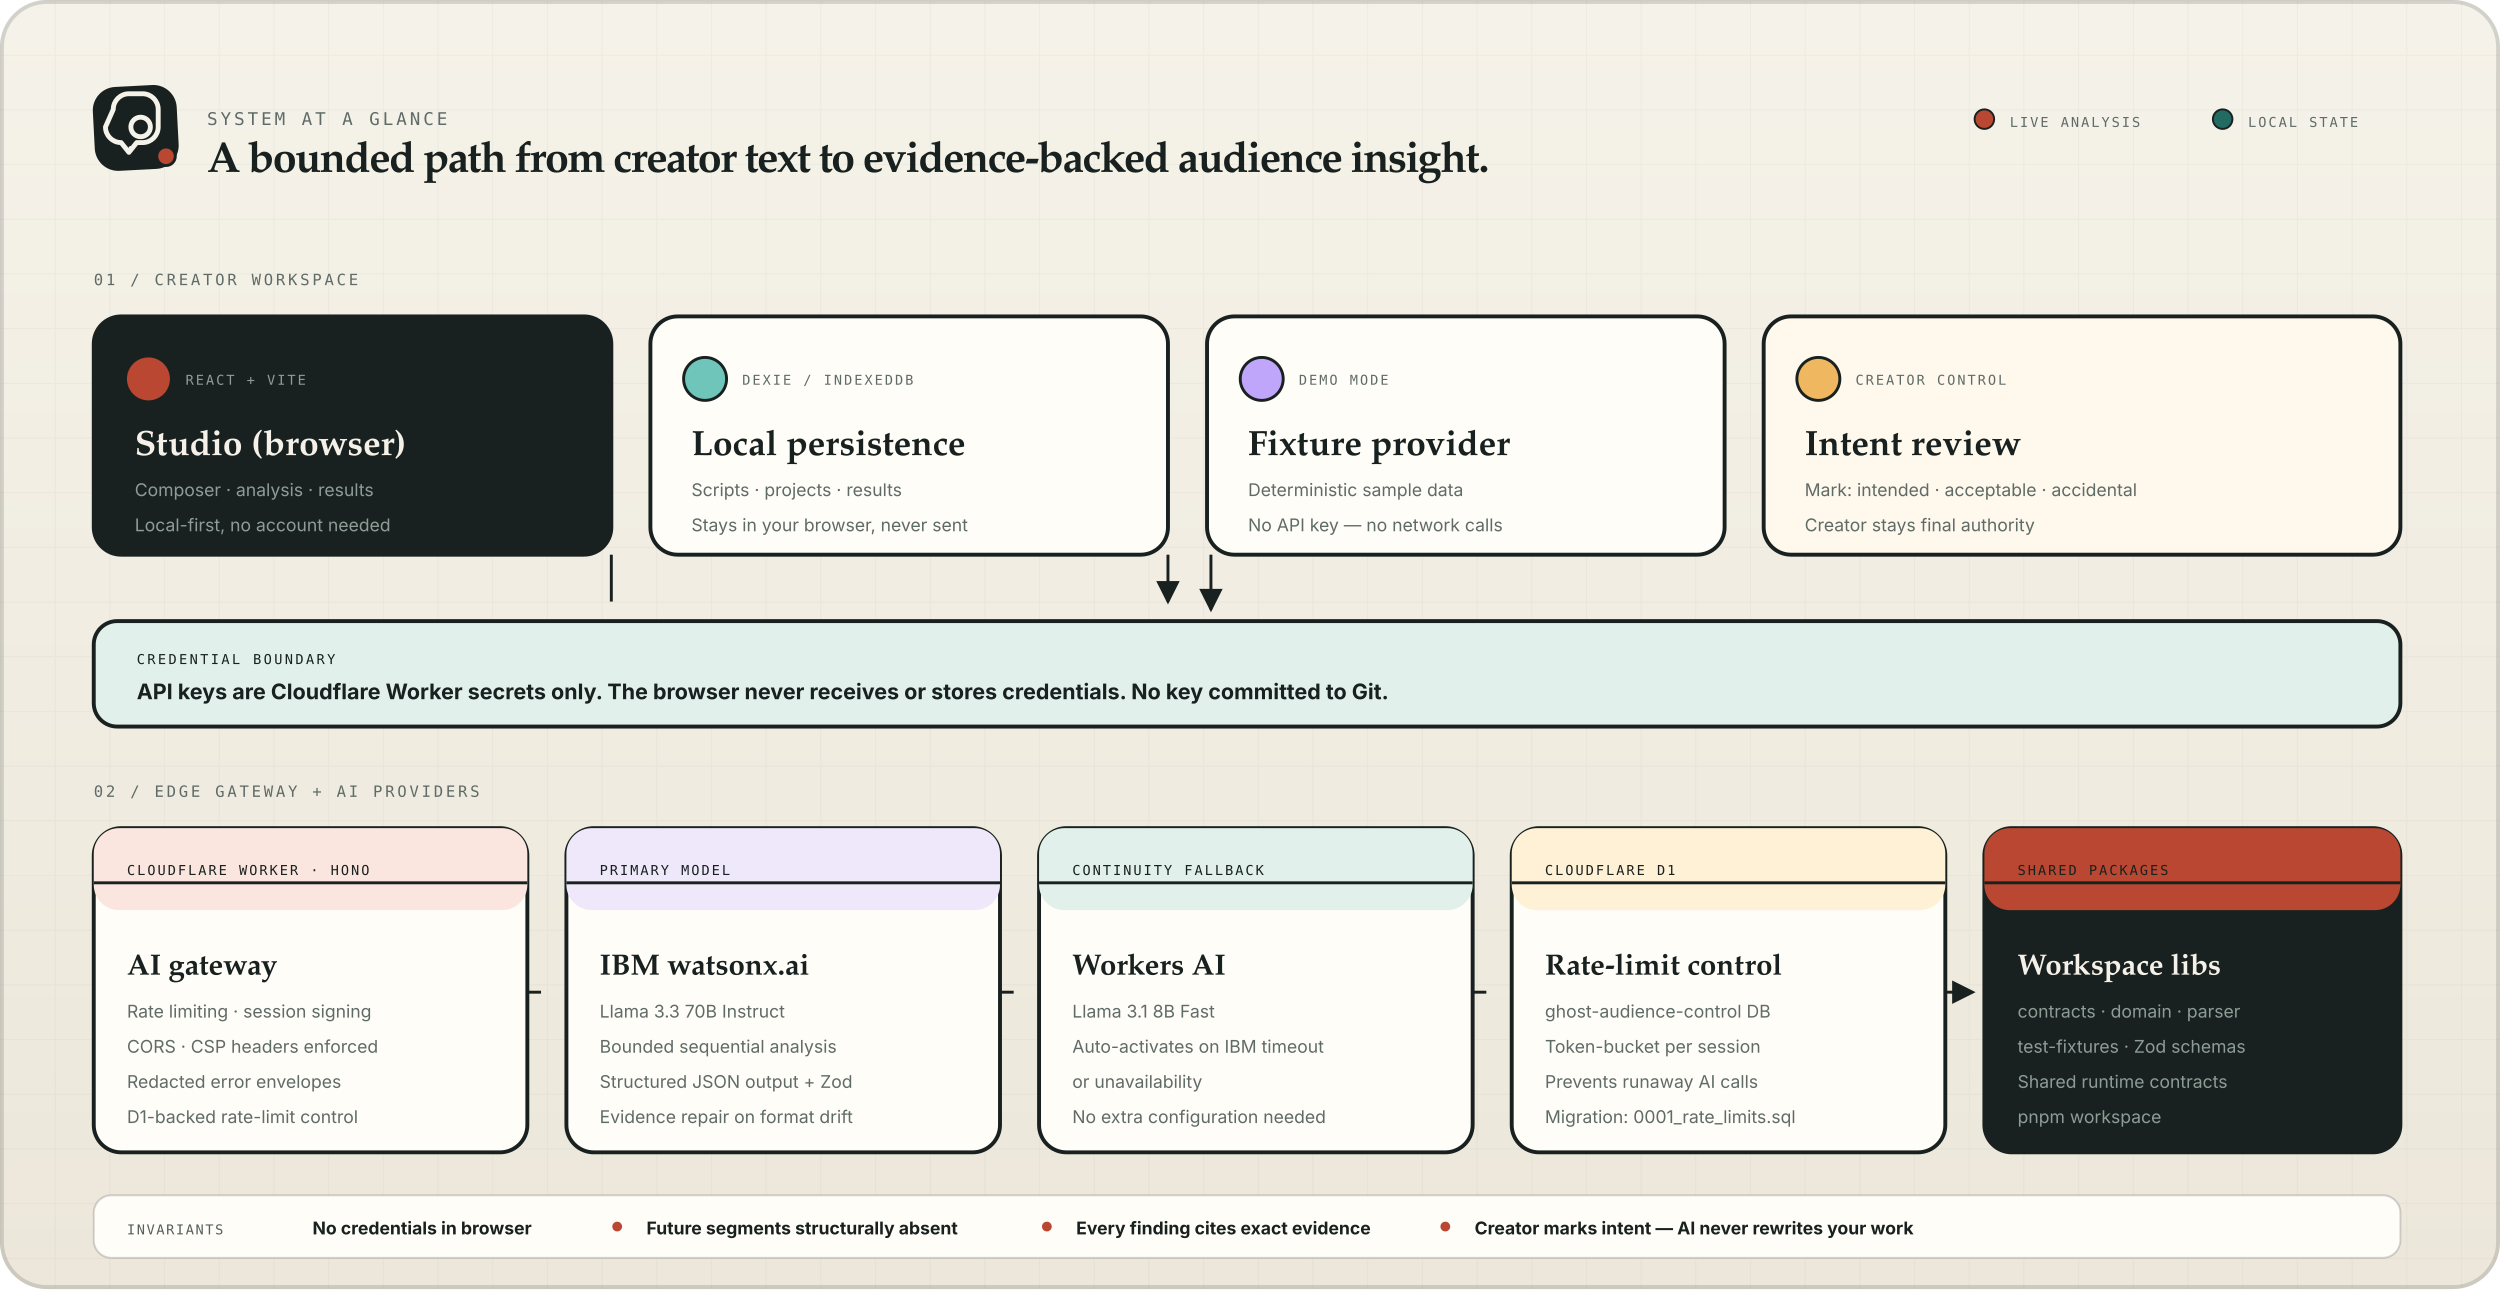
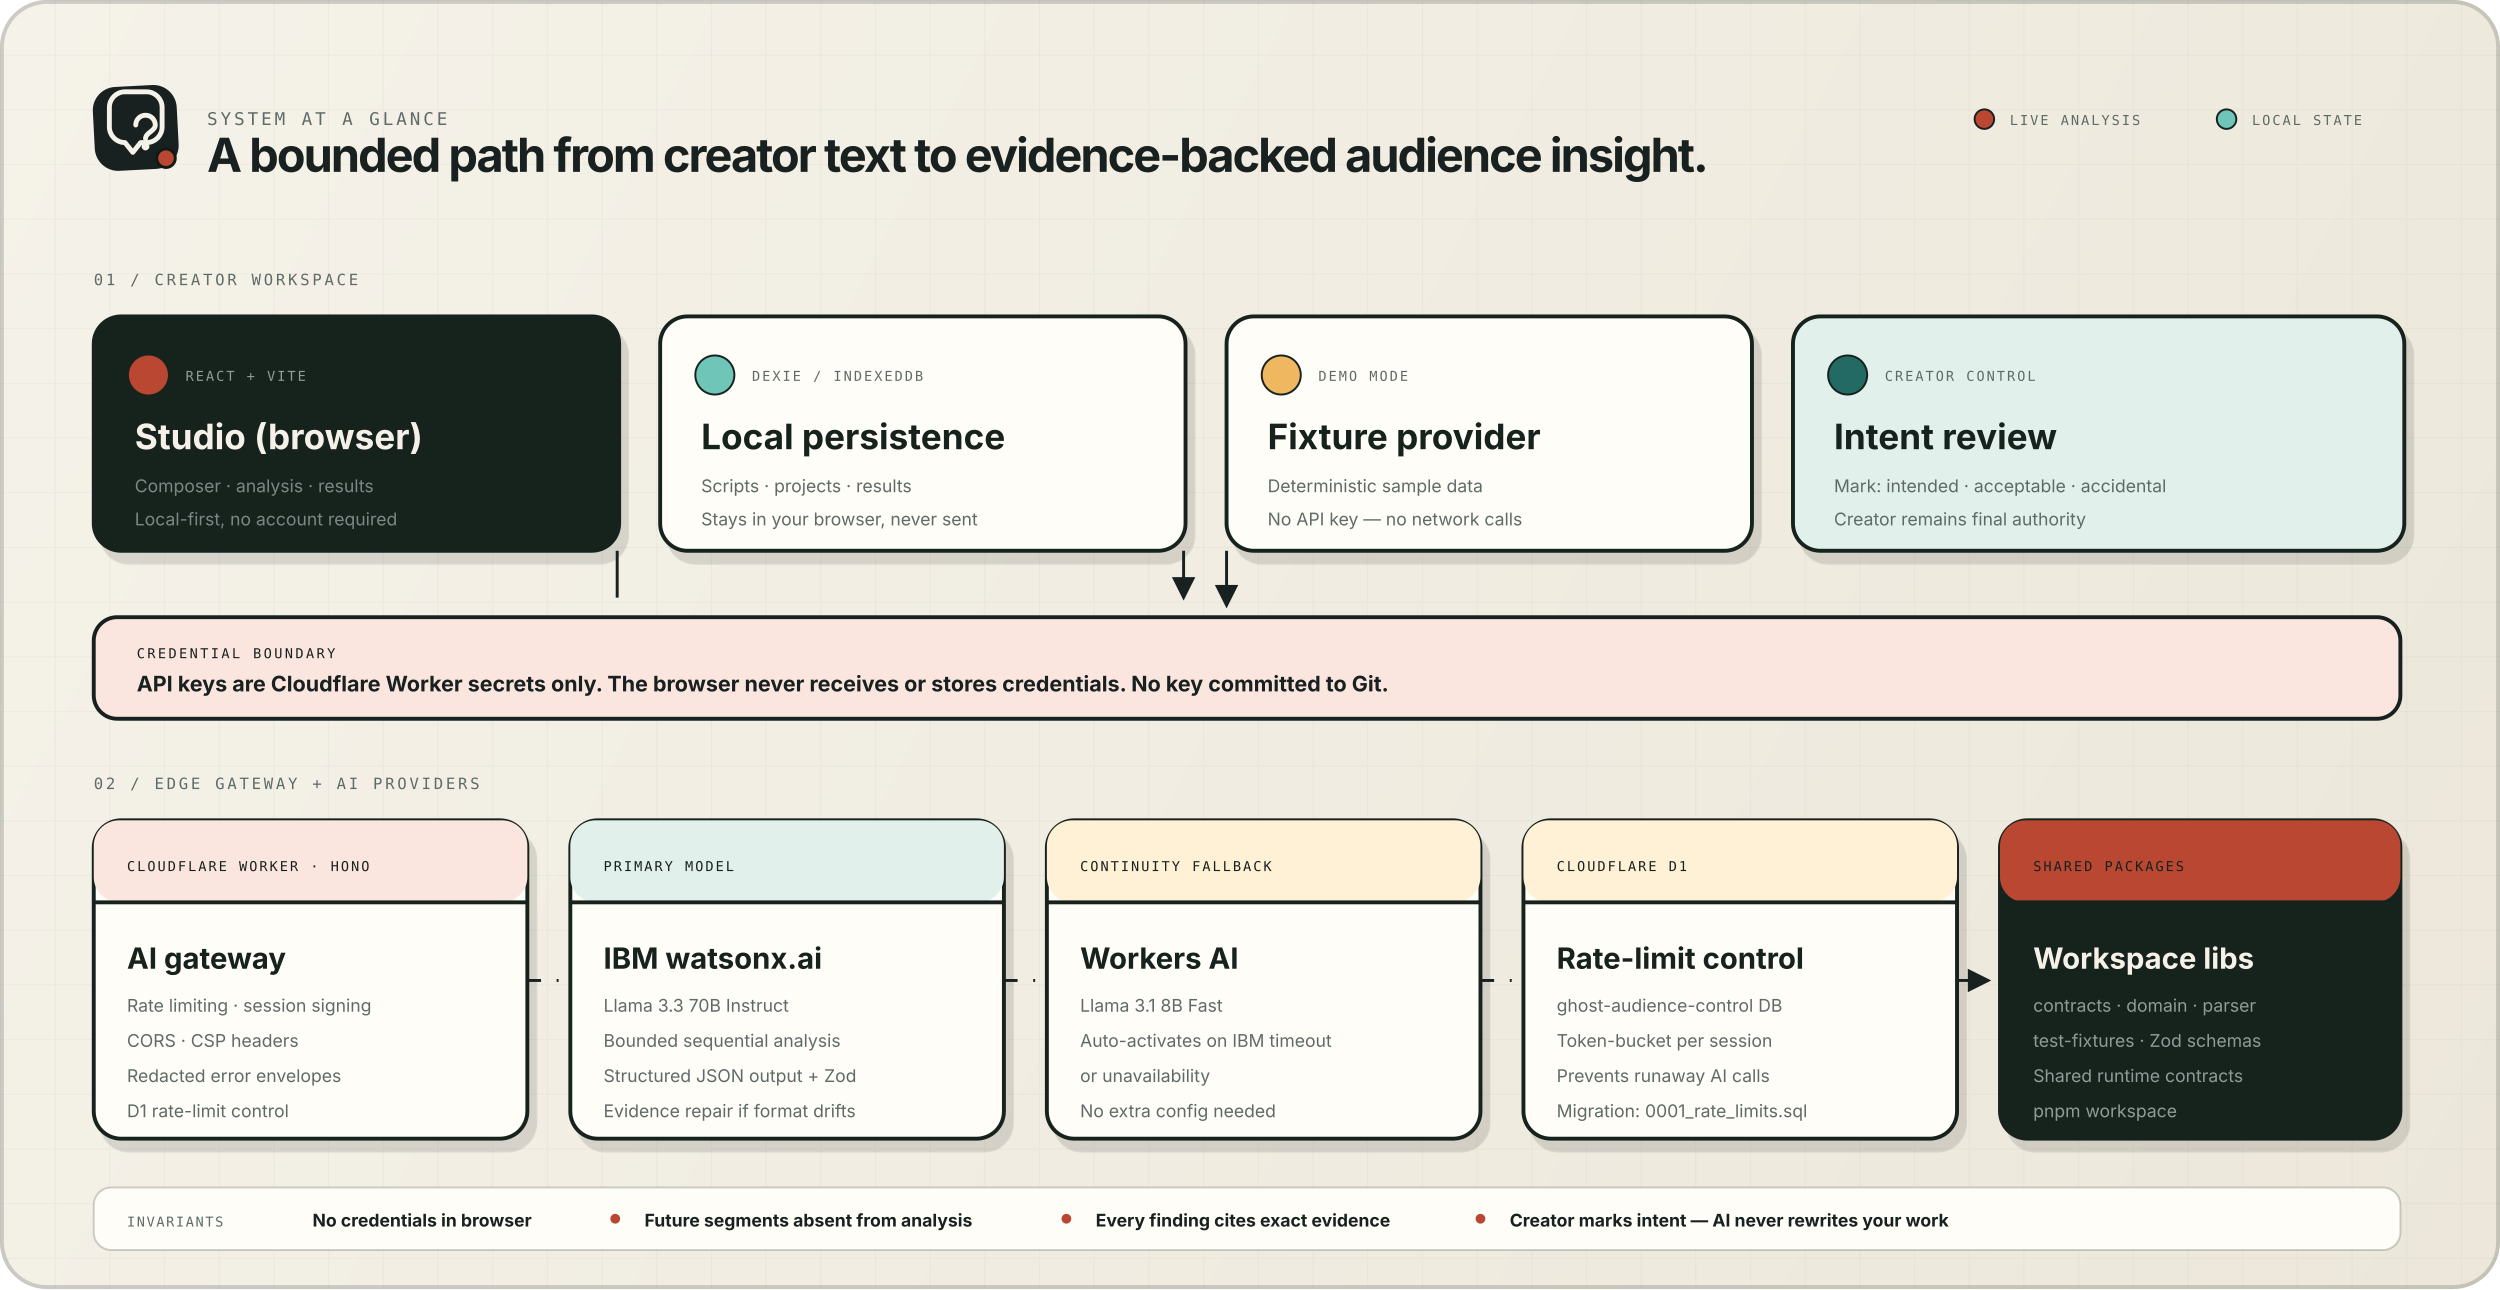
- <svg xmlns="http://www.w3.org/2000/svg" viewBox="0 0 1280 660" role="img" aria-labelledby="gtitle gdesc">
+ <svg xmlns="http://www.w3.org/2000/svg" viewBox="0 0 1280 660" role="img" aria-labelledby="title description">
  <defs>
-     <linearGradient id="archBg" x1="0" y1="0" x2="0" y2="1">
+     <linearGradient id="archBg" x1="0" y1="0" x2="1280" y2="660" gradientUnits="userSpaceOnUse">
      <stop stop-color="#f5f2e9" />
      <stop offset="1" stop-color="#ece7da" />
    </linearGradient>
    <pattern id="archGrid" width="28" height="28" patternUnits="userSpaceOnUse">
      <path d="M28 0H0v28" fill="none" stroke="#18211f" stroke-opacity=".03" />
    </pattern>
+     <filter id="archShadow" x="-20%" y="-30%" width="150%" height="170%">
+       <feDropShadow dx="4" dy="6" stdDeviation="0" flood-color="#18211f" flood-opacity=".12" />
+     </filter>
    <marker id="arrow" markerWidth="8" markerHeight="8" refX="7" refY="4" orient="auto">
      <path d="M0 0l8 4-8 4Z" fill="#18211f" />
    </marker>
    <style>
-       .serif{font-family:"Iowan Old Style","Palatino Linotype",Palatino,Georgia,serif}
-       .mono{font-family:ui-monospace,SFMono-Regular,Consolas,monospace}
-       .sans{font-family:Aptos,Inter,"Segoe UI",system-ui,sans-serif}
+       .mono { font-family: ui-monospace, SFMono-Regular, Consolas, monospace; }
+       .sans { font-family: Inter, Arial, sans-serif; }
+       .flow { stroke-dasharray: 7 8; animation: archFlow 12s linear infinite; }
+       @keyframes archFlow { to { stroke-dashoffset: -150; } }
+       @media (prefers-reduced-motion: reduce) { * { animation: none !important; } }
    </style>
  </defs>
  <rect width="1280" height="660" rx="24" fill="url(#archBg)" />
  <rect width="1280" height="660" rx="24" fill="url(#archGrid)" />
-   <rect x="1" y="1" width="1278" height="658" rx="23" fill="none" stroke="#18211f" stroke-opacity=".15" stroke-width="2" />
-   <rect x="48" y="44" width="43" height="43" rx="12" fill="#18211f" transform="rotate(-3 69.5 65.5)" />
-   <path d="M58 56a8 8 0 0 1 8-8h7a8 8 0 0 1 8 8v9a8 8 0 0 1-8 8h-3l-4 5-4-5h0a8 8 0 0 1-8-8Z" fill="none" stroke="#f5f2e9" stroke-width="2.5" stroke-linecap="round" stroke-linejoin="round" />
-   <path d="M67 65a5 5 0 1 1 0 .01M67 76v.4" fill="none" stroke="#f5f2e9" stroke-width="2.5" stroke-linecap="round" />
-   <circle cx="85" cy="80" r="5.5" fill="#18211f" />
-   <circle cx="85" cy="80" r="4" fill="#b94731" />
+   <rect x="1" y="1" width="1278" height="658" rx="23" fill="none" stroke="#18211f" stroke-opacity=".18" stroke-width="2" />
+   <g transform="translate(48 44)">
+     <rect width="43" height="43" rx="12" fill="#18211f" transform="rotate(-3 21.5 21.5)" />
+     <path d="M8 11 a8 8 0 0 1 8-8 h11 a8 8 0 0 1 8 8 v10 a8 8 0 0 1 -8 8 h-3 l-4 5 -4-5 h0 a8 8 0 0 1 -8-8 Z" fill="none" stroke="#f5f2e9" stroke-width="2.5" stroke-linecap="round" stroke-linejoin="round" />
+     <path d="M21.5 20 a5 5 0 0 1 10 0 c0 3 -5 4 -5 7" fill="none" stroke="#f5f2e9" stroke-width="2.5" stroke-linecap="round" />
+     <circle cx="26.5" cy="31" r="2" fill="#f5f2e9" />
+     <circle cx="37" cy="37" r="5.5" fill="#0f1a17" />
+     <circle cx="37" cy="37" r="4" fill="#b94731" />
+   </g>
  <text x="106" y="64" class="mono" fill="#5f6b67" font-size="9" letter-spacing="1.5">SYSTEM AT A GLANCE</text>
-   <text x="106" y="88" class="serif" fill="#18211f" font-size="22" font-weight="600" letter-spacing="-0.8">A bounded path from creator text to evidence-backed audience insight.</text>
-   <circle cx="1016" cy="61" r="5" fill="#b94731" stroke="#18211f" stroke-width="1" />
-   <text x="1029" y="65" class="mono" fill="#5f6b67" font-size="7" letter-spacing="1">LIVE ANALYSIS</text>
-   <circle cx="1138" cy="61" r="5" fill="#226b63" stroke="#18211f" stroke-width="1" />
-   <text x="1151" y="65" class="mono" fill="#5f6b67" font-size="7" letter-spacing="1">LOCAL STATE</text>
+   <text x="106" y="88" class="sans" fill="#18211f" font-size="24" font-weight="750" letter-spacing="-1">A bounded path from creator text to evidence-backed audience insight.</text>
+   <g class="mono" font-size="7" letter-spacing="1">
+     <circle cx="1016" cy="61" r="5" fill="#b94731" stroke="#18211f" />
+     <text x="1029" y="64" fill="#5f6b67">LIVE ANALYSIS</text>
+     <circle cx="1140" cy="61" r="5" fill="#6fc5b9" stroke="#18211f" />
+     <text x="1153" y="64" fill="#5f6b67">LOCAL STATE</text>
+   </g>
  <text x="48" y="146" class="mono" fill="#5f6b67" font-size="8" letter-spacing="1.4">01 / CREATOR WORKSPACE</text>
-   <rect x="48" y="162" width="265" height="122" rx="14" fill="#18211f" stroke="#18211f" stroke-width="2" />
-   <circle cx="76" cy="194" r="11" fill="#b94731" />
-   <text x="95" y="197" class="mono" fill="#8e9c96" font-size="7" letter-spacing="1">REACT + VITE</text>
-   <text x="69" y="233" class="serif" fill="#f5f1e8" font-size="18" font-weight="600">Studio (browser)</text>
-   <text x="69" y="254" class="sans" fill="#8e9c96" font-size="9">Composer · analysis · results</text>
-   <text x="69" y="272" class="sans" fill="#8e9c96" font-size="9">Local-first, no account needed</text>
-   <rect x="333" y="162" width="265" height="122" rx="14" fill="#fffdf8" stroke="#18211f" stroke-width="2" />
-   <circle cx="361" cy="194" r="11" fill="#6fc5b9" stroke="#18211f" stroke-width="1.5" />
-   <text x="380" y="197" class="mono" fill="#5f6b67" font-size="7" letter-spacing="1">DEXIE / INDEXEDDB</text>
-   <text x="354" y="233" class="serif" fill="#18211f" font-size="18" font-weight="600">Local persistence</text>
-   <text x="354" y="254" class="sans" fill="#5f6b67" font-size="9">Scripts · projects · results</text>
-   <text x="354" y="272" class="sans" fill="#5f6b67" font-size="9">Stays in your browser, never sent</text>
-   <rect x="618" y="162" width="265" height="122" rx="14" fill="#fffdf8" stroke="#18211f" stroke-width="2" />
-   <circle cx="646" cy="194" r="11" fill="#c0a6fa" stroke="#18211f" stroke-width="1.5" />
-   <text x="665" y="197" class="mono" fill="#5f6b67" font-size="7" letter-spacing="1">DEMO MODE</text>
-   <text x="639" y="233" class="serif" fill="#18211f" font-size="18" font-weight="600">Fixture provider</text>
-   <text x="639" y="254" class="sans" fill="#5f6b67" font-size="9">Deterministic sample data</text>
-   <text x="639" y="272" class="sans" fill="#5f6b67" font-size="9">No API key — no network calls</text>
-   <rect x="903" y="162" width="326" height="122" rx="14" fill="#fff8ec" stroke="#18211f" stroke-width="2" />
-   <circle cx="931" cy="194" r="11" fill="#efb860" stroke="#18211f" stroke-width="1.5" />
-   <text x="950" y="197" class="mono" fill="#5f6b67" font-size="7" letter-spacing="1">CREATOR CONTROL</text>
-   <text x="924" y="233" class="serif" fill="#18211f" font-size="18" font-weight="600">Intent review</text>
-   <text x="924" y="254" class="sans" fill="#5f6b67" font-size="9">Mark: intended · acceptable · accidental</text>
-   <text x="924" y="272" class="sans" fill="#5f6b67" font-size="9">Creator stays final authority</text>
-   <path d="M313 284v24M598 284v24" fill="none" stroke="#18211f" stroke-width="1.5" marker-end="url(#arrow)" />
-   <rect x="48" y="318" width="1181" height="54" rx="12" fill="#e1f0eb" stroke="#18211f" stroke-width="2" />
-   <text x="70" y="340" class="mono" fill="#18211f" font-size="7" letter-spacing="1.2">CREDENTIAL BOUNDARY</text>
-   <text x="70" y="358" class="sans" fill="#18211f" font-size="11" font-weight="700">API keys are Cloudflare Worker secrets only. The browser never receives or stores credentials. No key committed to Git.</text>
-   <path d="M620 284v28" stroke="#18211f" stroke-width="1.5" marker-end="url(#arrow)" />
-   <text x="48" y="408" class="mono" fill="#5f6b67" font-size="8" letter-spacing="1.4">02 / EDGE GATEWAY + AI PROVIDERS</text>
-   <rect x="48" y="424" width="222" height="166" rx="14" fill="#fffdf8" stroke="#18211f" stroke-width="2" />
-   <rect x="48" y="424" width="222" height="42" rx="13" fill="#fbe6df" />
-   <path d="M48 452h222" stroke="#18211f" stroke-width="1.5" />
-   <text x="65" y="448" class="mono" fill="#18211f" font-size="7" letter-spacing="1">CLOUDFLARE WORKER · HONO</text>
-   <text x="65" y="499" class="serif" fill="#18211f" font-size="15" font-weight="600">AI gateway</text>
-   <text x="65" y="521" class="sans" fill="#5f6b67" font-size="9">Rate limiting · session signing</text>
-   <text x="65" y="539" class="sans" fill="#5f6b67" font-size="9">CORS · CSP headers enforced</text>
-   <text x="65" y="557" class="sans" fill="#5f6b67" font-size="9">Redacted error envelopes</text>
-   <text x="65" y="575" class="sans" fill="#5f6b67" font-size="9">D1-backed rate-limit control</text>
-   <rect x="290" y="424" width="222" height="166" rx="14" fill="#fffdf8" stroke="#18211f" stroke-width="2" />
-   <rect x="290" y="424" width="222" height="42" rx="13" fill="#eee8fa" />
-   <path d="M290 452h222" stroke="#18211f" stroke-width="1.5" />
-   <text x="307" y="448" class="mono" fill="#18211f" font-size="7" letter-spacing="1">PRIMARY MODEL</text>
-   <text x="307" y="499" class="serif" fill="#18211f" font-size="15" font-weight="600">IBM watsonx.ai</text>
-   <text x="307" y="521" class="sans" fill="#5f6b67" font-size="9">Llama 3.3 70B Instruct</text>
-   <text x="307" y="539" class="sans" fill="#5f6b67" font-size="9">Bounded sequential analysis</text>
-   <text x="307" y="557" class="sans" fill="#5f6b67" font-size="9">Structured JSON output + Zod</text>
-   <text x="307" y="575" class="sans" fill="#5f6b67" font-size="9">Evidence repair on format drift</text>
-   <rect x="532" y="424" width="222" height="166" rx="14" fill="#fffdf8" stroke="#18211f" stroke-width="2" />
-   <rect x="532" y="424" width="222" height="42" rx="13" fill="#e1f0eb" />
-   <path d="M532 452h222" stroke="#18211f" stroke-width="1.5" />
-   <text x="549" y="448" class="mono" fill="#18211f" font-size="7" letter-spacing="1">CONTINUITY FALLBACK</text>
-   <text x="549" y="499" class="serif" fill="#18211f" font-size="15" font-weight="600">Workers AI</text>
-   <text x="549" y="521" class="sans" fill="#5f6b67" font-size="9">Llama 3.1 8B Fast</text>
-   <text x="549" y="539" class="sans" fill="#5f6b67" font-size="9">Auto-activates on IBM timeout</text>
-   <text x="549" y="557" class="sans" fill="#5f6b67" font-size="9">or unavailability</text>
-   <text x="549" y="575" class="sans" fill="#5f6b67" font-size="9">No extra configuration needed</text>
-   <rect x="774" y="424" width="222" height="166" rx="14" fill="#fffdf8" stroke="#18211f" stroke-width="2" />
-   <rect x="774" y="424" width="222" height="42" rx="13" fill="#fff1d6" />
-   <path d="M774 452h222" stroke="#18211f" stroke-width="1.5" />
-   <text x="791" y="448" class="mono" fill="#18211f" font-size="7" letter-spacing="1">CLOUDFLARE D1</text>
-   <text x="791" y="499" class="serif" fill="#18211f" font-size="15" font-weight="600">Rate-limit control</text>
-   <text x="791" y="521" class="sans" fill="#5f6b67" font-size="9">ghost-audience-control DB</text>
-   <text x="791" y="539" class="sans" fill="#5f6b67" font-size="9">Token-bucket per session</text>
-   <text x="791" y="557" class="sans" fill="#5f6b67" font-size="9">Prevents runaway AI calls</text>
-   <text x="791" y="575" class="sans" fill="#5f6b67" font-size="9">Migration: 0001_rate_limits.sql</text>
-   <rect x="1016" y="424" width="213" height="166" rx="14" fill="#18211f" stroke="#18211f" stroke-width="2" />
-   <rect x="1016" y="424" width="213" height="42" rx="13" fill="#b94731" />
-   <path d="M1016 452h213" stroke="#18211f" stroke-width="1.5" />
-   <text x="1033" y="448" class="mono" fill="#18211f" font-size="7" letter-spacing="1">SHARED PACKAGES</text>
-   <text x="1033" y="499" class="serif" fill="#f5f1e8" font-size="15" font-weight="600">Workspace libs</text>
-   <text x="1033" y="521" class="sans" fill="#8e9c96" font-size="9">contracts · domain · parser</text>
-   <text x="1033" y="539" class="sans" fill="#8e9c96" font-size="9">test-fixtures · Zod schemas</text>
-   <text x="1033" y="557" class="sans" fill="#8e9c96" font-size="9">Shared runtime contracts</text>
-   <text x="1033" y="575" class="sans" fill="#8e9c96" font-size="9">pnpm workspace</text>
-   <path d="M270 508h14M512 508h14M754 508h14M996 508h14" fill="none" stroke="#18211f" stroke-width="1.5" stroke-dasharray="7 8" marker-end="url(#arrow)">
-     <animate attributeName="stroke-dashoffset" from="0" to="-150" dur="12s" repeatCount="indefinite" />
-   </path>
-   <rect x="48" y="612" width="1181" height="32" rx="9" fill="#fffdf8" stroke="#18211f" stroke-opacity=".18" stroke-width="1" />
-   <text x="65" y="632" class="mono" fill="#53605c" font-size="7" letter-spacing=".8">INVARIANTS</text>
-   <text x="160" y="632" class="sans" fill="#18211f" font-size="9" font-weight="700">No credentials in browser</text>
-   <circle cx="316" cy="628" r="2.5" fill="#b94731" />
-   <text x="331" y="632" class="sans" fill="#18211f" font-size="9" font-weight="700">Future segments structurally absent</text>
-   <circle cx="536" cy="628" r="2.5" fill="#b94731" />
-   <text x="551" y="632" class="sans" fill="#18211f" font-size="9" font-weight="700">Every finding cites exact evidence</text>
-   <circle cx="740" cy="628" r="2.5" fill="#b94731" />
-   <text x="755" y="632" class="sans" fill="#18211f" font-size="9" font-weight="700">Creator marks intent — AI never rewrites your work</text>
+   <g filter="url(#archShadow)">
+     <g transform="translate(48 162)">
+       <rect width="269" height="120" rx="14" fill="#18211f" stroke="#18211f" stroke-width="2" />
+       <circle cx="28" cy="30" r="10" fill="#b94731" />
+       <text x="47" y="33" class="mono" fill="#8e9c96" font-size="7" letter-spacing="1">REACT + VITE</text>
+       <text x="21" y="68" class="sans" fill="#f5f1e8" font-size="18" font-weight="750">Studio (browser)</text>
+       <text x="21" y="90" class="sans" fill="#7a8883" font-size="9">Composer · analysis · results</text>
+       <text x="21" y="107" class="sans" fill="#7a8883" font-size="9">Local-first, no account required</text>
+     </g>
+     <g transform="translate(338 162)">
+       <rect width="269" height="120" rx="14" fill="#fffdf8" stroke="#18211f" stroke-width="2" />
+       <circle cx="28" cy="30" r="10" fill="#6fc5b9" stroke="#18211f" />
+       <text x="47" y="33" class="mono" fill="#5f6b67" font-size="7" letter-spacing="1">DEXIE / INDEXEDDB</text>
+       <text x="21" y="68" class="sans" fill="#18211f" font-size="18" font-weight="750">Local persistence</text>
+       <text x="21" y="90" class="sans" fill="#5f6b67" font-size="9">Scripts · projects · results</text>
+       <text x="21" y="107" class="sans" fill="#5f6b67" font-size="9">Stays in your browser, never sent</text>
+     </g>
+     <g transform="translate(628 162)">
+       <rect width="269" height="120" rx="14" fill="#fffdf8" stroke="#18211f" stroke-width="2" />
+       <circle cx="28" cy="30" r="10" fill="#efb860" stroke="#18211f" />
+       <text x="47" y="33" class="mono" fill="#5f6b67" font-size="7" letter-spacing="1">DEMO MODE</text>
+       <text x="21" y="68" class="sans" fill="#18211f" font-size="18" font-weight="750">Fixture provider</text>
+       <text x="21" y="90" class="sans" fill="#5f6b67" font-size="9">Deterministic sample data</text>
+       <text x="21" y="107" class="sans" fill="#5f6b67" font-size="9">No API key — no network calls</text>
+     </g>
+     <g transform="translate(918 162)">
+       <rect width="313" height="120" rx="14" fill="#e1f0eb" stroke="#18211f" stroke-width="2" />
+       <circle cx="28" cy="30" r="10" fill="#226b63" stroke="#18211f" />
+       <text x="47" y="33" class="mono" fill="#5f6b67" font-size="7" letter-spacing="1">CREATOR CONTROL</text>
+       <text x="21" y="68" class="sans" fill="#18211f" font-size="18" font-weight="750">Intent review</text>
+       <text x="21" y="90" class="sans" fill="#5f6b67" font-size="9">Mark: intended · acceptable · accidental</text>
+       <text x="21" y="107" class="sans" fill="#5f6b67" font-size="9">Creator remains final authority</text>
+     </g>
+   </g>
+   <path d="M316 282v24M606 282v24" fill="none" stroke="#18211f" stroke-width="1.5" marker-end="url(#arrow)" />
+   <rect x="48" y="316" width="1181" height="52" rx="12" fill="#fbe6df" stroke="#18211f" stroke-width="2" />
+   <text x="70" y="337" class="mono" fill="#18211f" font-size="7" letter-spacing="1.2">CREDENTIAL BOUNDARY</text>
+   <text x="70" y="354" class="sans" fill="#18211f" font-size="11" font-weight="700">API keys are Cloudflare Worker secrets only. The browser never receives or stores credentials. No key committed to Git.</text>
+   <path d="M628 282v28" stroke="#18211f" stroke-width="1.5" marker-end="url(#arrow)" />
+   <text x="48" y="404" class="mono" fill="#5f6b67" font-size="8" letter-spacing="1.4">02 / EDGE GATEWAY + AI PROVIDERS</text>
+   <g filter="url(#archShadow)">
+     <g transform="translate(48 420)">
+       <rect width="222" height="163" rx="14" fill="#fffdf8" stroke="#18211f" stroke-width="2" />
+       <rect width="222" height="42" rx="13" fill="#fbe6df" />
+       <path d="M0 42h222" stroke="#18211f" stroke-width="2" />
+       <text x="17" y="26" class="mono" fill="#18211f" font-size="7" letter-spacing="1">CLOUDFLARE WORKER · HONO</text>
+       <text x="17" y="76" class="sans" fill="#18211f" font-size="15" font-weight="750">AI gateway</text>
+       <text x="17" y="98" class="sans" fill="#5f6b67" font-size="9">Rate limiting · session signing</text>
+       <text x="17" y="116" class="sans" fill="#5f6b67" font-size="9">CORS · CSP headers</text>
+       <text x="17" y="134" class="sans" fill="#5f6b67" font-size="9">Redacted error envelopes</text>
+       <text x="17" y="152" class="sans" fill="#5f6b67" font-size="9">D1 rate-limit control</text>
+     </g>
+     <g transform="translate(292 420)">
+       <rect width="222" height="163" rx="14" fill="#fffdf8" stroke="#18211f" stroke-width="2" />
+       <rect width="222" height="42" rx="13" fill="#e1f0eb" />
+       <path d="M0 42h222" stroke="#18211f" stroke-width="2" />
+       <text x="17" y="26" class="mono" fill="#18211f" font-size="7" letter-spacing="1">PRIMARY MODEL</text>
+       <text x="17" y="76" class="sans" fill="#18211f" font-size="15" font-weight="750">IBM watsonx.ai</text>
+       <text x="17" y="98" class="sans" fill="#5f6b67" font-size="9">Llama 3.3 70B Instruct</text>
+       <text x="17" y="116" class="sans" fill="#5f6b67" font-size="9">Bounded sequential analysis</text>
+       <text x="17" y="134" class="sans" fill="#5f6b67" font-size="9">Structured JSON output + Zod</text>
+       <text x="17" y="152" class="sans" fill="#5f6b67" font-size="9">Evidence repair if format drifts</text>
+     </g>
+     <g transform="translate(536 420)">
+       <rect width="222" height="163" rx="14" fill="#fffdf8" stroke="#18211f" stroke-width="2" />
+       <rect width="222" height="42" rx="13" fill="#fff1d6" />
+       <path d="M0 42h222" stroke="#18211f" stroke-width="2" />
+       <text x="17" y="26" class="mono" fill="#18211f" font-size="7" letter-spacing="1">CONTINUITY FALLBACK</text>
+       <text x="17" y="76" class="sans" fill="#18211f" font-size="15" font-weight="750">Workers AI</text>
+       <text x="17" y="98" class="sans" fill="#5f6b67" font-size="9">Llama 3.1 8B Fast</text>
+       <text x="17" y="116" class="sans" fill="#5f6b67" font-size="9">Auto-activates on IBM timeout</text>
+       <text x="17" y="134" class="sans" fill="#5f6b67" font-size="9">or unavailability</text>
+       <text x="17" y="152" class="sans" fill="#5f6b67" font-size="9">No extra config needed</text>
+     </g>
+     <g transform="translate(780 420)">
+       <rect width="222" height="163" rx="14" fill="#fffdf8" stroke="#18211f" stroke-width="2" />
+       <rect width="222" height="42" rx="13" fill="#fff1d6" />
+       <path d="M0 42h222" stroke="#18211f" stroke-width="2" />
+       <text x="17" y="26" class="mono" fill="#18211f" font-size="7" letter-spacing="1">CLOUDFLARE D1</text>
+       <text x="17" y="76" class="sans" fill="#18211f" font-size="15" font-weight="750">Rate-limit control</text>
+       <text x="17" y="98" class="sans" fill="#5f6b67" font-size="9">ghost-audience-control DB</text>
+       <text x="17" y="116" class="sans" fill="#5f6b67" font-size="9">Token-bucket per session</text>
+       <text x="17" y="134" class="sans" fill="#5f6b67" font-size="9">Prevents runaway AI calls</text>
+       <text x="17" y="152" class="sans" fill="#5f6b67" font-size="9">Migration: 0001_rate_limits.sql</text>
+     </g>
+     <g transform="translate(1024 420)">
+       <rect width="205" height="163" rx="14" fill="#18211f" stroke="#18211f" stroke-width="2" />
+       <rect width="205" height="42" rx="13" fill="#b94731" />
+       <path d="M0 42h205" stroke="#18211f" stroke-width="2" />
+       <text x="17" y="26" class="mono" fill="#18211f" font-size="7" letter-spacing="1">SHARED PACKAGES</text>
+       <text x="17" y="76" class="sans" fill="#f5f1e8" font-size="15" font-weight="750">Workspace libs</text>
+       <text x="17" y="98" class="sans" fill="#8e9c96" font-size="9">contracts · domain · parser</text>
+       <text x="17" y="116" class="sans" fill="#8e9c96" font-size="9">test-fixtures · Zod schemas</text>
+       <text x="17" y="134" class="sans" fill="#8e9c96" font-size="9">Shared runtime contracts</text>
+       <text x="17" y="152" class="sans" fill="#8e9c96" font-size="9">pnpm workspace</text>
+     </g>
+   </g>
+   <path d="M270 502h16M514 502h16M758 502h16M1002 502h16" fill="none" stroke="#18211f" stroke-width="1.5" marker-end="url(#arrow)" class="flow" />
+   <g transform="translate(48 608)">
+     <rect width="1181" height="32" rx="9" fill="#fffdf8" stroke="#18211f" stroke-opacity=".2" />
+     <text x="17" y="20" class="mono" fill="#5f6b67" font-size="7" letter-spacing=".8">INVARIANTS</text>
+     <text x="112" y="20" class="sans" fill="#18211f" font-size="9" font-weight="700">No credentials in browser</text>
+     <circle cx="267" cy="16" r="2.5" fill="#b94731" />
+     <text x="282" y="20" class="sans" fill="#18211f" font-size="9" font-weight="700">Future segments absent from analysis</text>
+     <circle cx="498" cy="16" r="2.5" fill="#b94731" />
+     <text x="513" y="20" class="sans" fill="#18211f" font-size="9" font-weight="700">Every finding cites exact evidence</text>
+     <circle cx="710" cy="16" r="2.5" fill="#b94731" />
+     <text x="725" y="20" class="sans" fill="#18211f" font-size="9" font-weight="700">Creator marks intent — AI never rewrites your work</text>
+   </g>
</svg>
